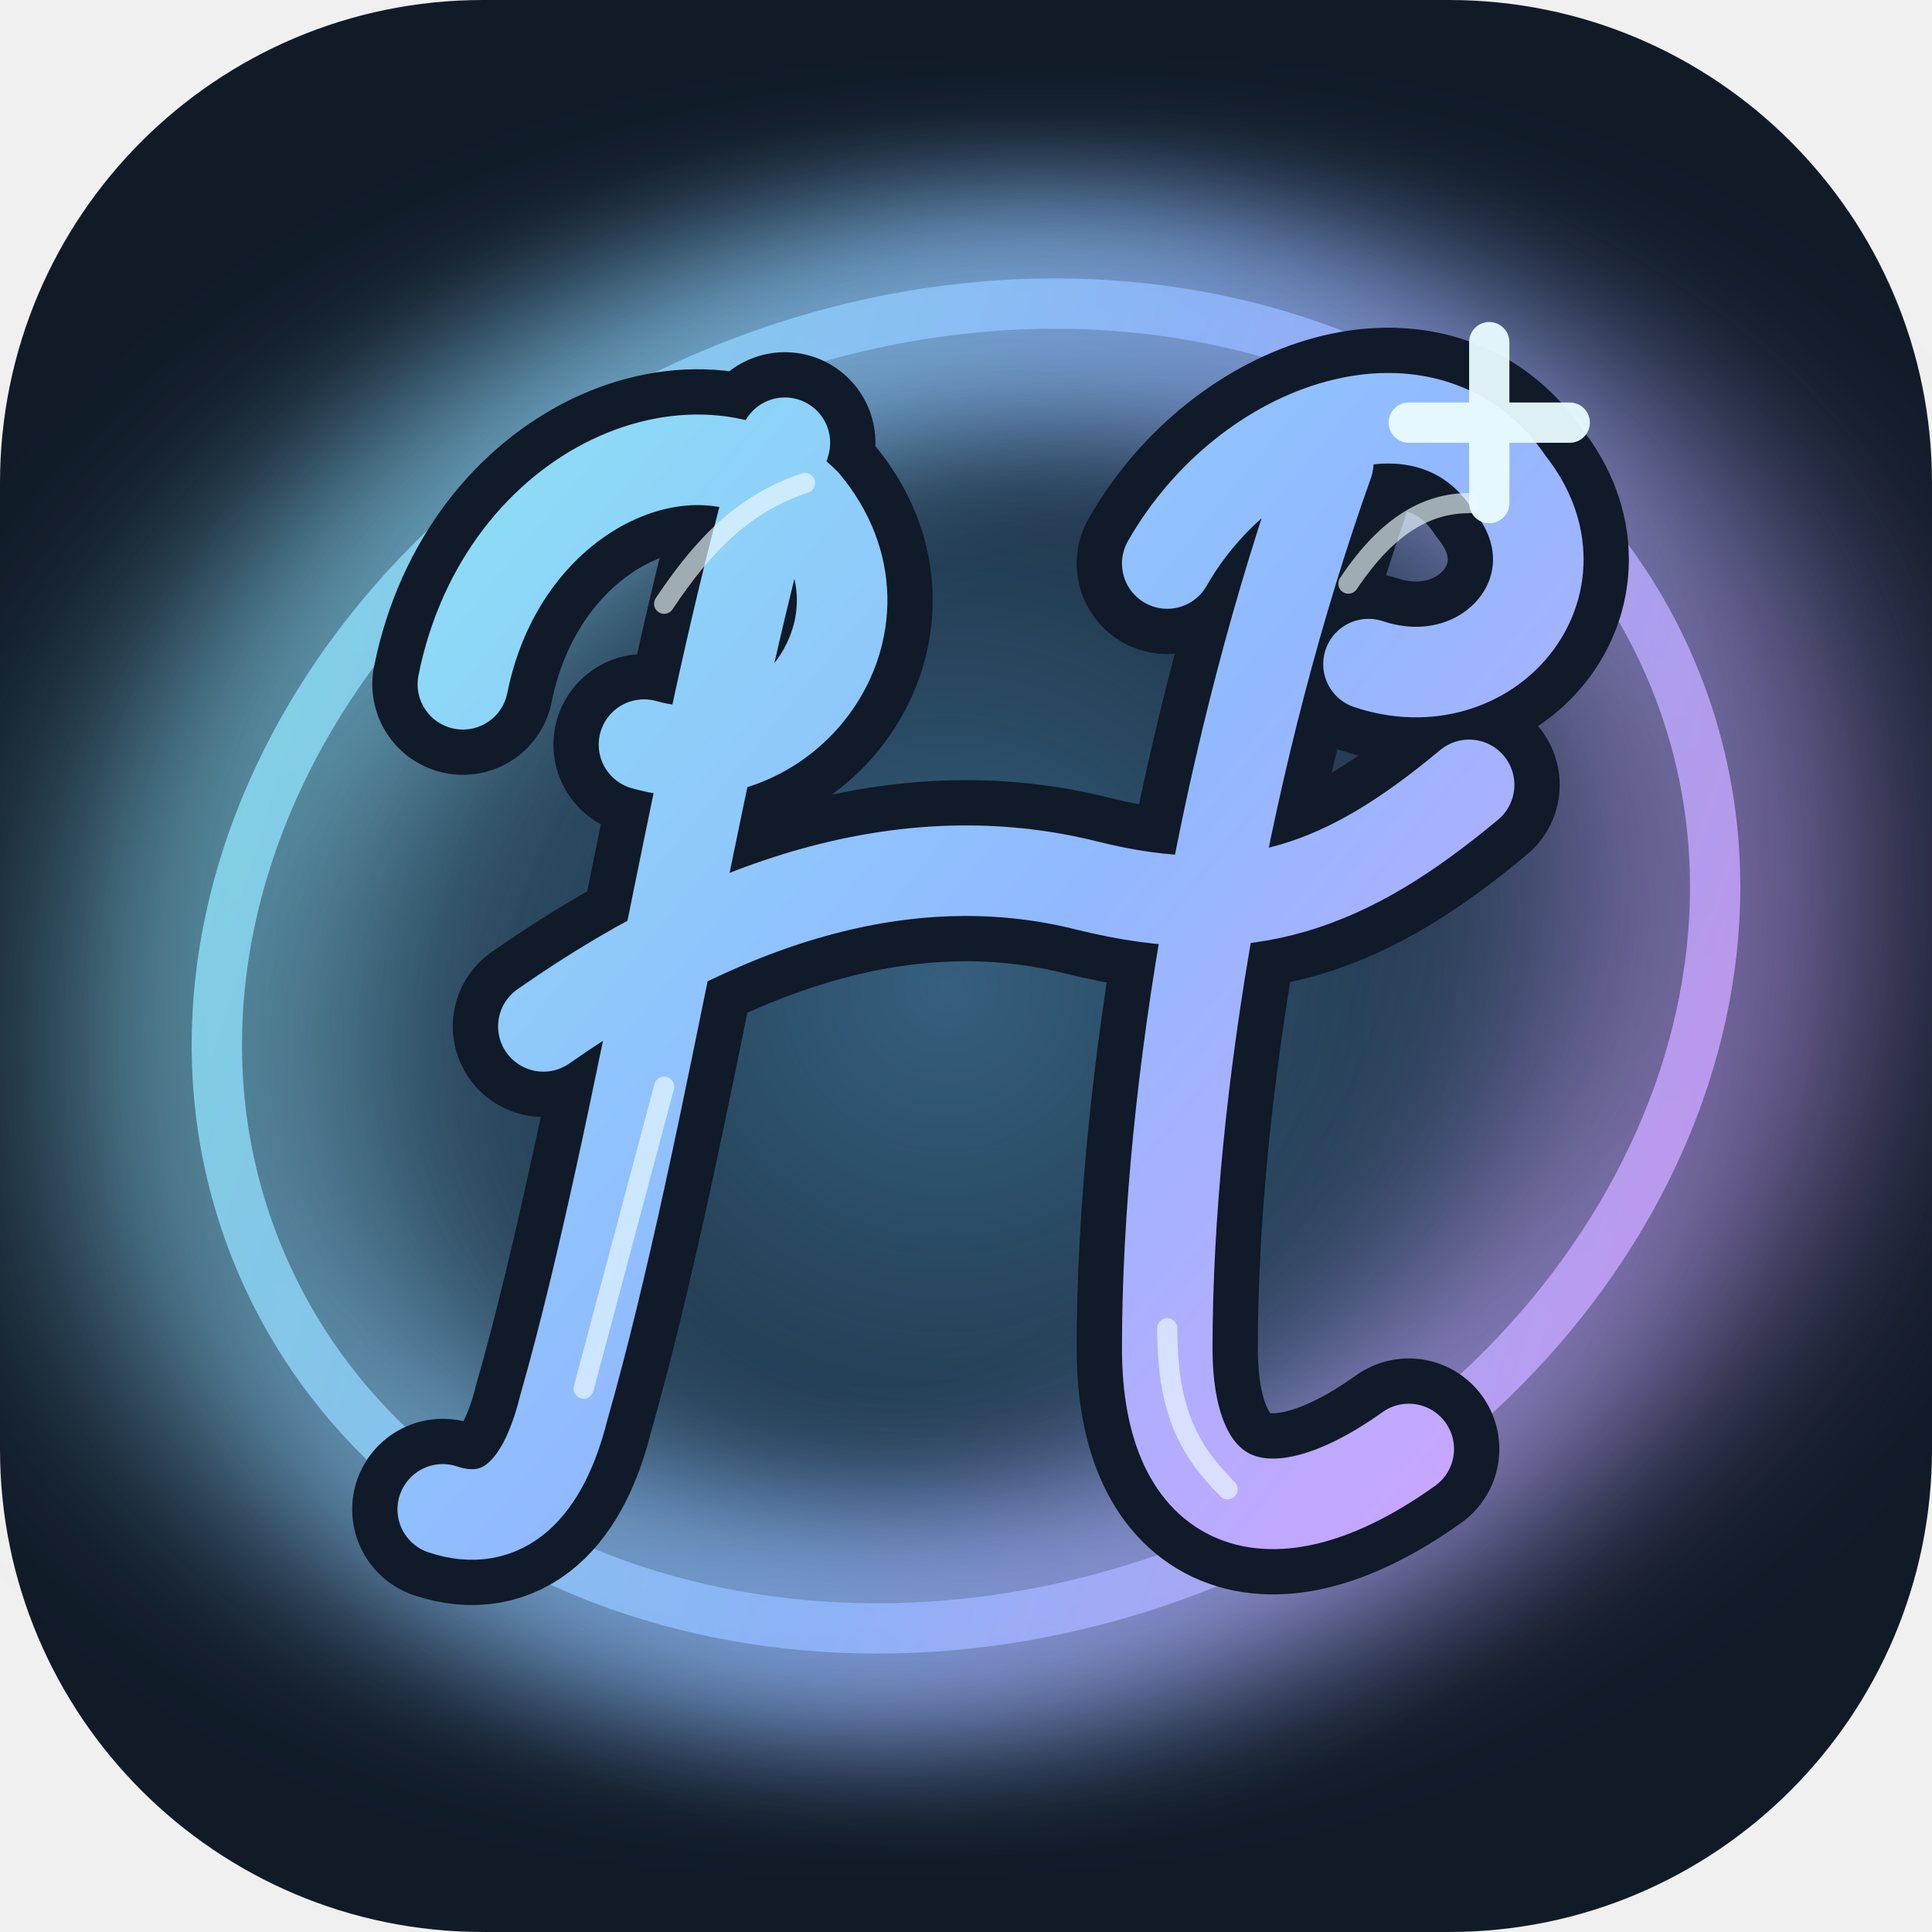
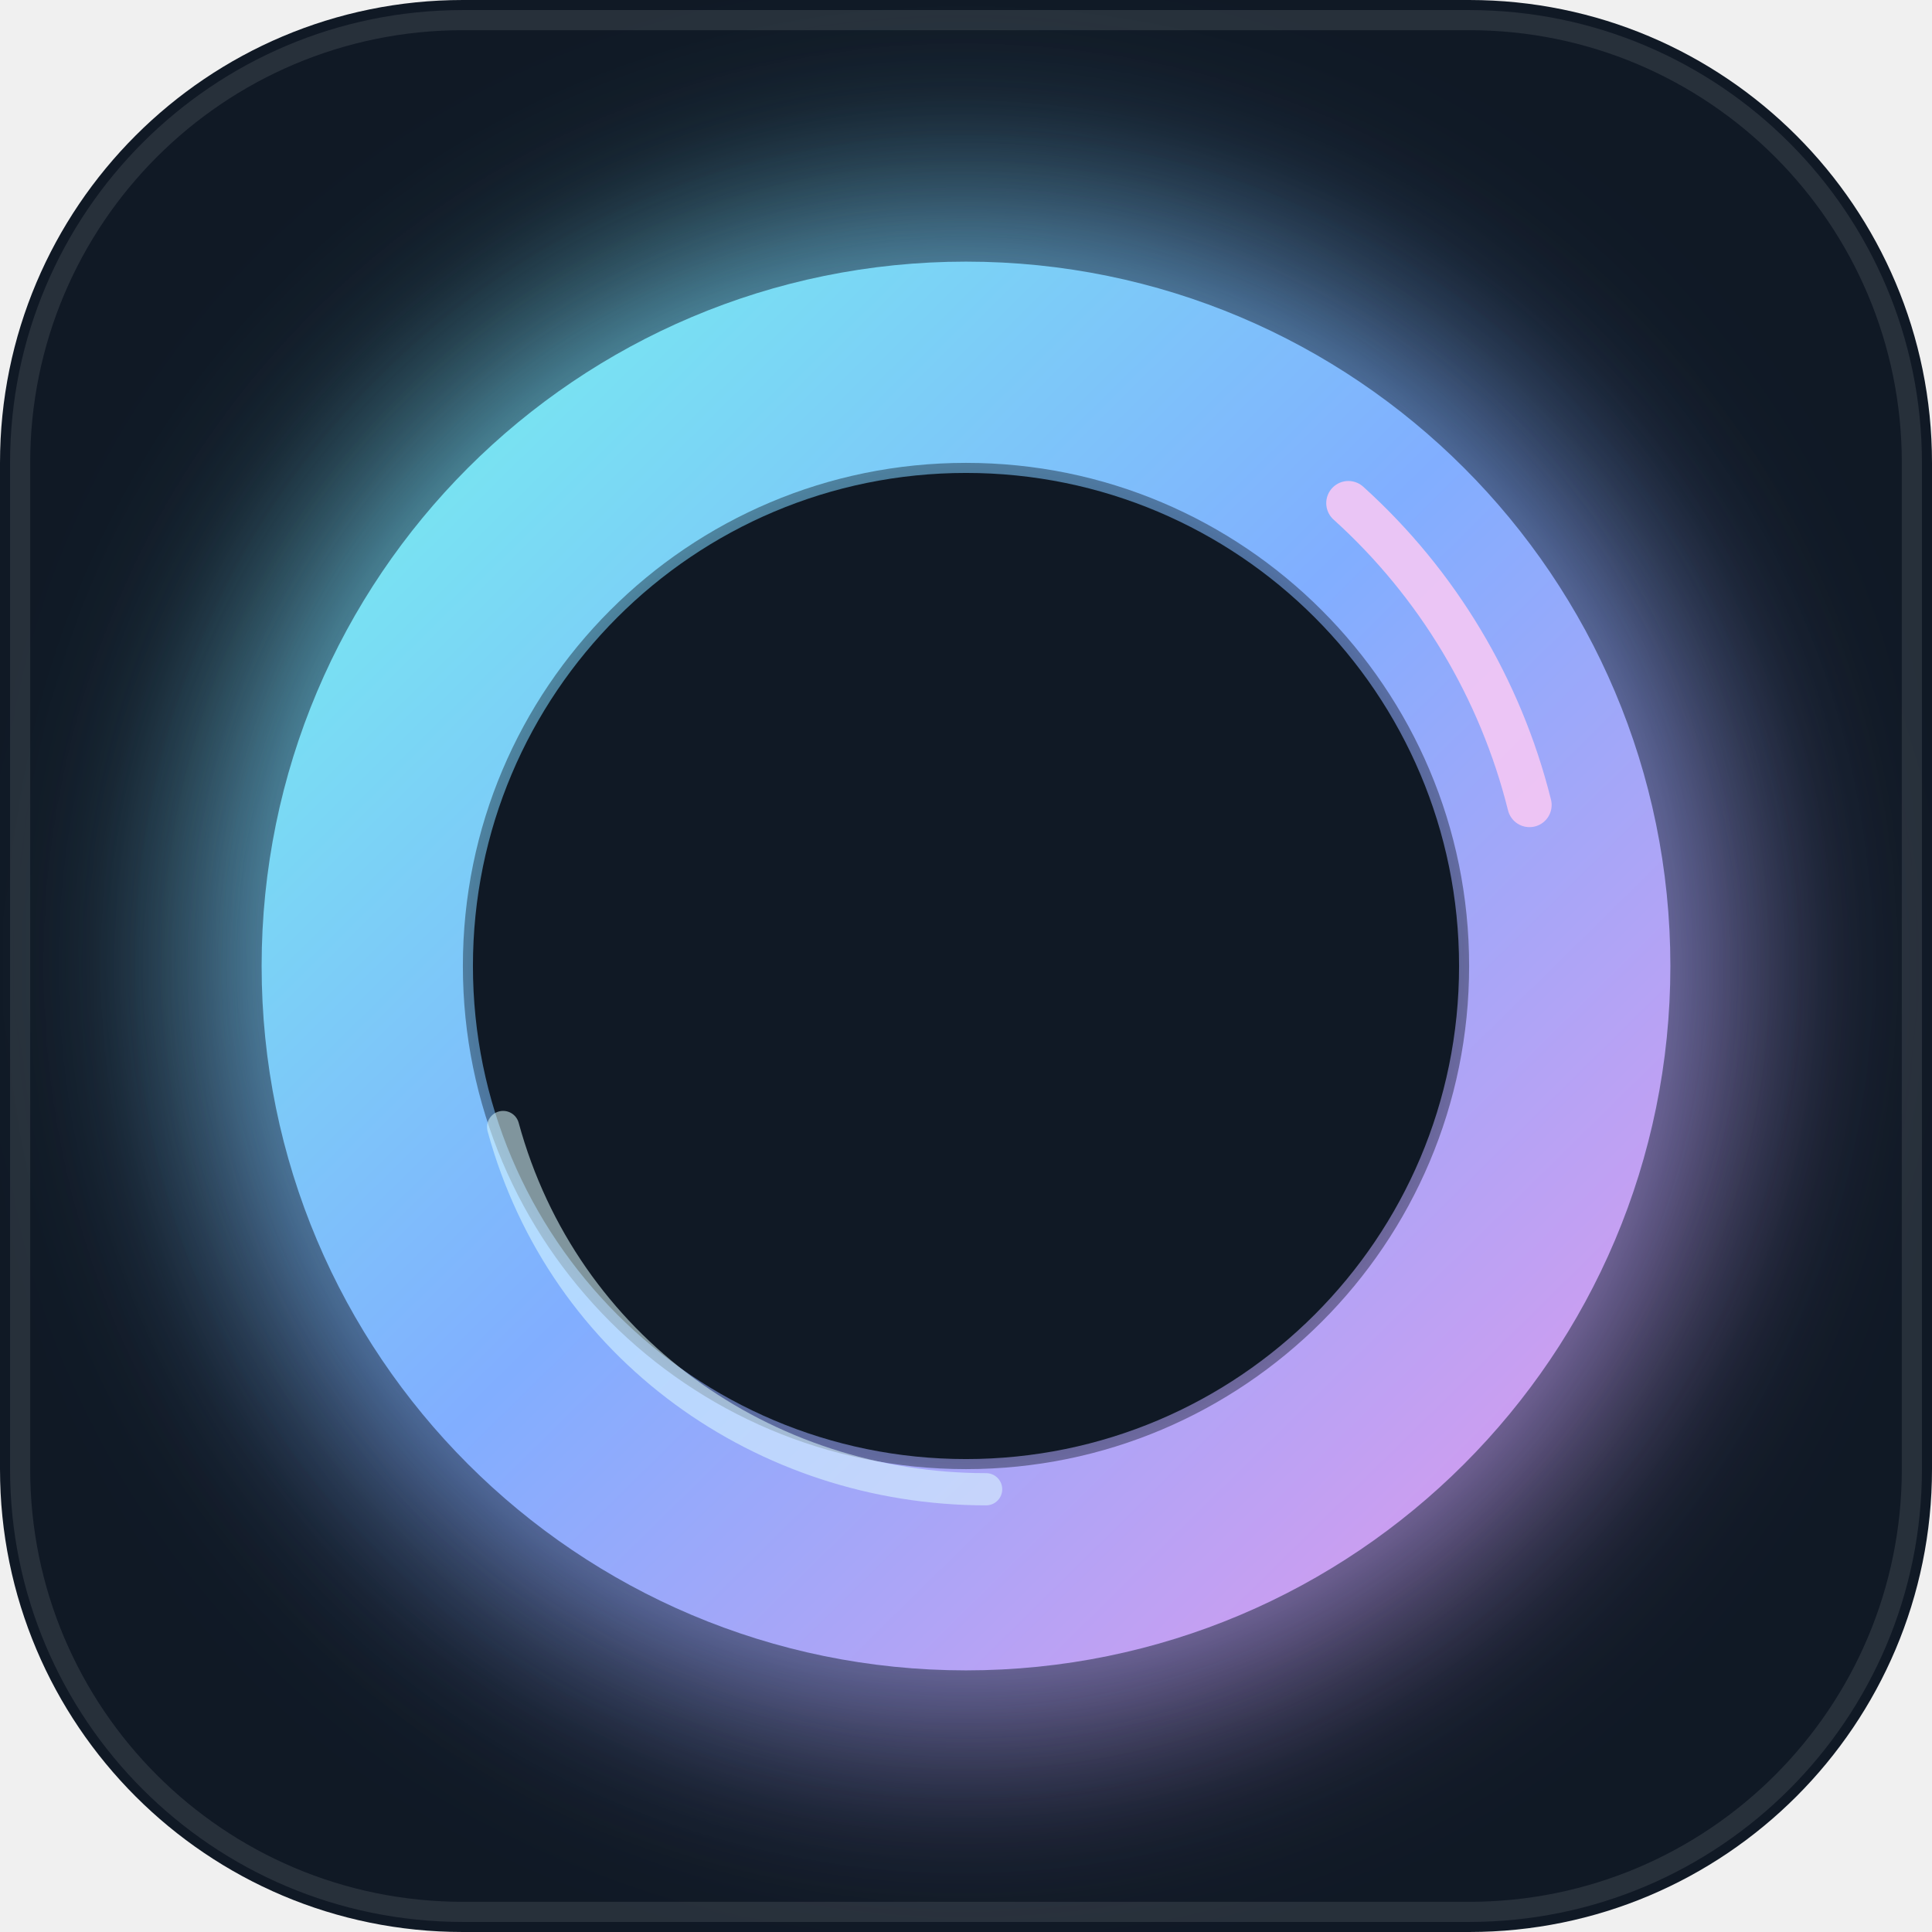
<svg xmlns="http://www.w3.org/2000/svg" viewBox="0 0 96 96" role="img" aria-label="Halora">
  <defs>
-     <linearGradient id="light" x1="14" y1="20" x2="82" y2="76" gradientUnits="userSpaceOnUse">
-       <stop stop-color="#8BE6F4" />
-       <stop offset=".52" stop-color="#91B9FF" />
-       <stop offset="1" stop-color="#D6A0FF" />
+     <linearGradient id="light" x1="20" y1="19" x2="78" y2="78" gradientUnits="userSpaceOnUse">
+       <stop stop-color="#77EAF0" />
+       <stop offset=".47" stop-color="#81AEFF" />
+       <stop offset="1" stop-color="#D99BEE" />
    </linearGradient>
    <radialGradient id="wash">
-       <stop stop-color="#6BC6FF" stop-opacity=".4" />
-       <stop offset="1" stop-color="#6BC6FF" stop-opacity="0" />
+       <stop stop-color="#669DFF" stop-opacity=".2" />
+       <stop offset="1" stop-color="#669DFF" stop-opacity="0" />
    </radialGradient>
-     <filter id="glow" x="-40%" y="-40%" width="180%" height="180%">
+     <filter id="glow" x="-80%" y="-80%" width="260%" height="260%">
      <feGaussianBlur stdDeviation="5" />
    </filter>
  </defs>
-   <rect width="96" height="96" rx="24" fill="#111B28" />
-   <circle cx="47" cy="49" r="43" fill="url(#wash)" />
-   <ellipse cx="48" cy="48" rx="38" ry="32" transform="rotate(-22 48 48)" fill="none" stroke="url(#light)" stroke-width="12" opacity=".75" filter="url(#glow)" />
-   <ellipse cx="48" cy="48" rx="38" ry="32" transform="rotate(-22 48 48)" fill="none" stroke="url(#light)" stroke-width="2.5" opacity=".82" />
-   <g fill="none" stroke-linecap="round" stroke-linejoin="round">
-     <path d="M23 34c2-10 12-14 17-9 5 6-1 14-8 12m7-15c-4 13-7 34-11 48-1 4-3 6-6 5m36-47c4-7 13-10 17-4 4 5-1 11-7 9m-2-10c-5 14-8 31-8 44 0 8 5 10 12 5M27 51c10-7 19-9 27-7 8 2 13 0 19-5" stroke="#101A28" stroke-width="9" />
-     <path d="M23 34c2-10 12-14 17-9 5 6-1 14-8 12m7-15c-4 13-7 34-11 48-1 4-3 6-6 5m36-47c4-7 13-10 17-4 4 5-1 11-7 9m-2-10c-5 14-8 31-8 44 0 8 5 10 12 5M27 51c10-7 19-9 27-7 8 2 13 0 19-5" stroke="url(#light)" stroke-width="4.5" />
-     <path d="M33 30c2-3 4-5 7-6m-7 30-4 15m38-40c2-3 4-4 6-4m-15 41c0 4 1 6 3 8" stroke="#EDFBFF" stroke-width="1" opacity=".65" />
-   </g>
-   <path d="M74 17v8m-4-4h8" stroke="#E9FBFF" stroke-width="2" stroke-linecap="round" opacity=".95" />
+   <rect width="96" height="96" rx="23" fill="#101925" />
+   <rect x="1" y="1" width="94" height="94" rx="22" fill="none" stroke="#FFFFFF" stroke-opacity=".10" />
+   <circle cx="48" cy="48" r="44" fill="url(#wash)" />
+   <circle cx="48" cy="48" r="30" fill="none" stroke="url(#light)" stroke-width="15" filter="url(#glow)" opacity=".75" />
+   <circle cx="48" cy="48" r="30" fill="none" stroke="url(#light)" stroke-width="10" />
+   <circle cx="48" cy="48" r="24.5" fill="#101925" />
+   <path d="M25 56c3 11 13 18 24 18" fill="none" stroke="#DDFBFF" stroke-width="1.6" stroke-linecap="round" opacity=".55" />
+   <path d="M67 25a30 30 0 0 1 9 15" fill="none" stroke="#F5C8F4" stroke-width="2.2" stroke-linecap="round" opacity=".9" />
</svg>
